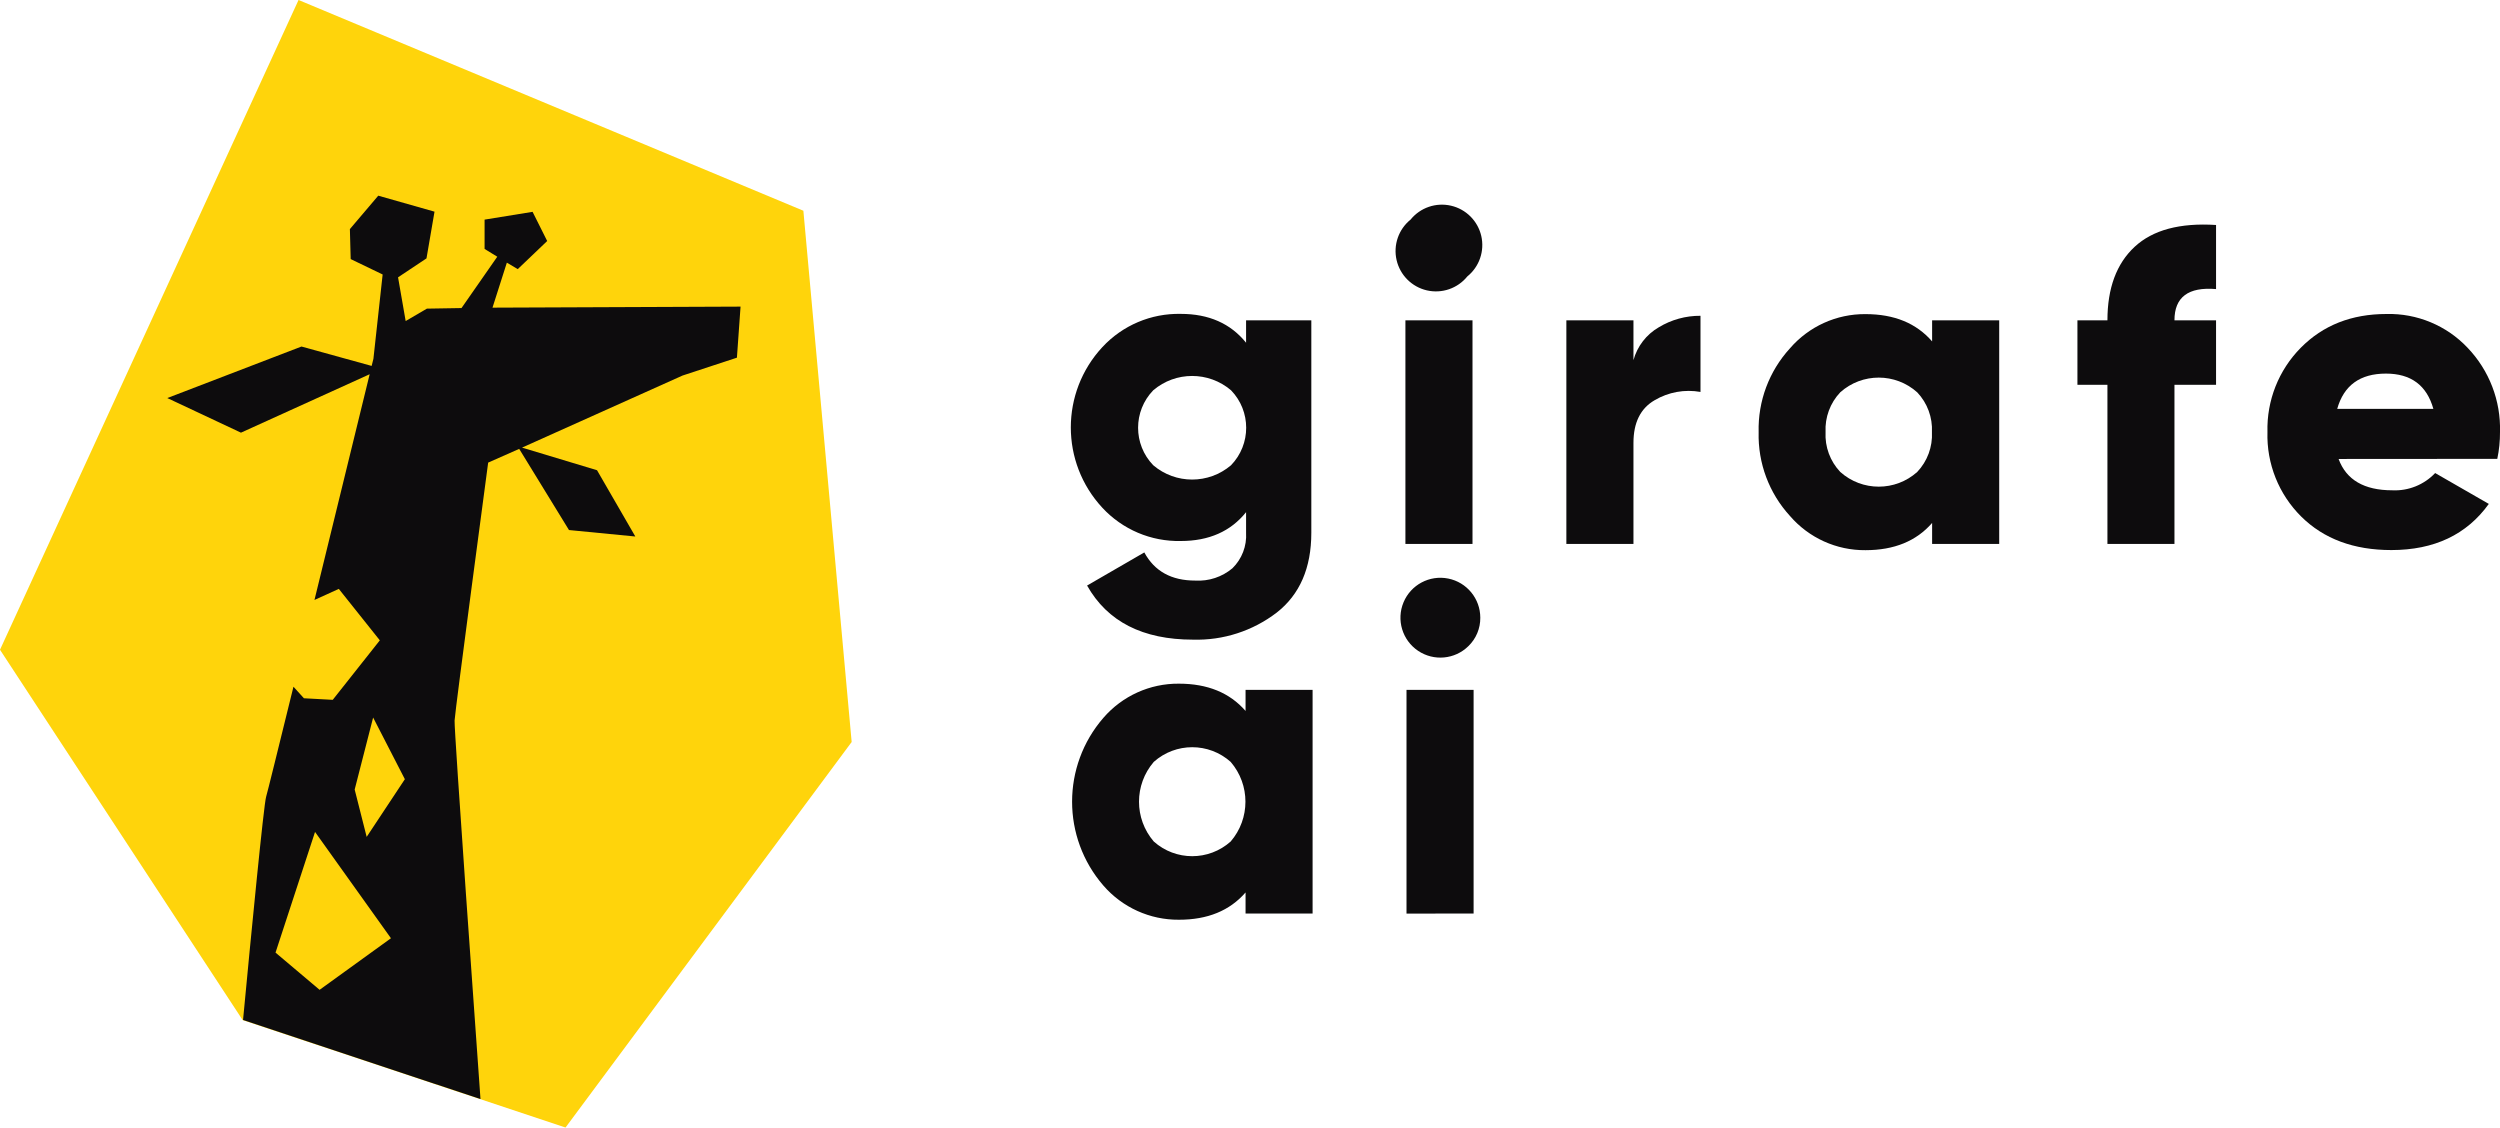
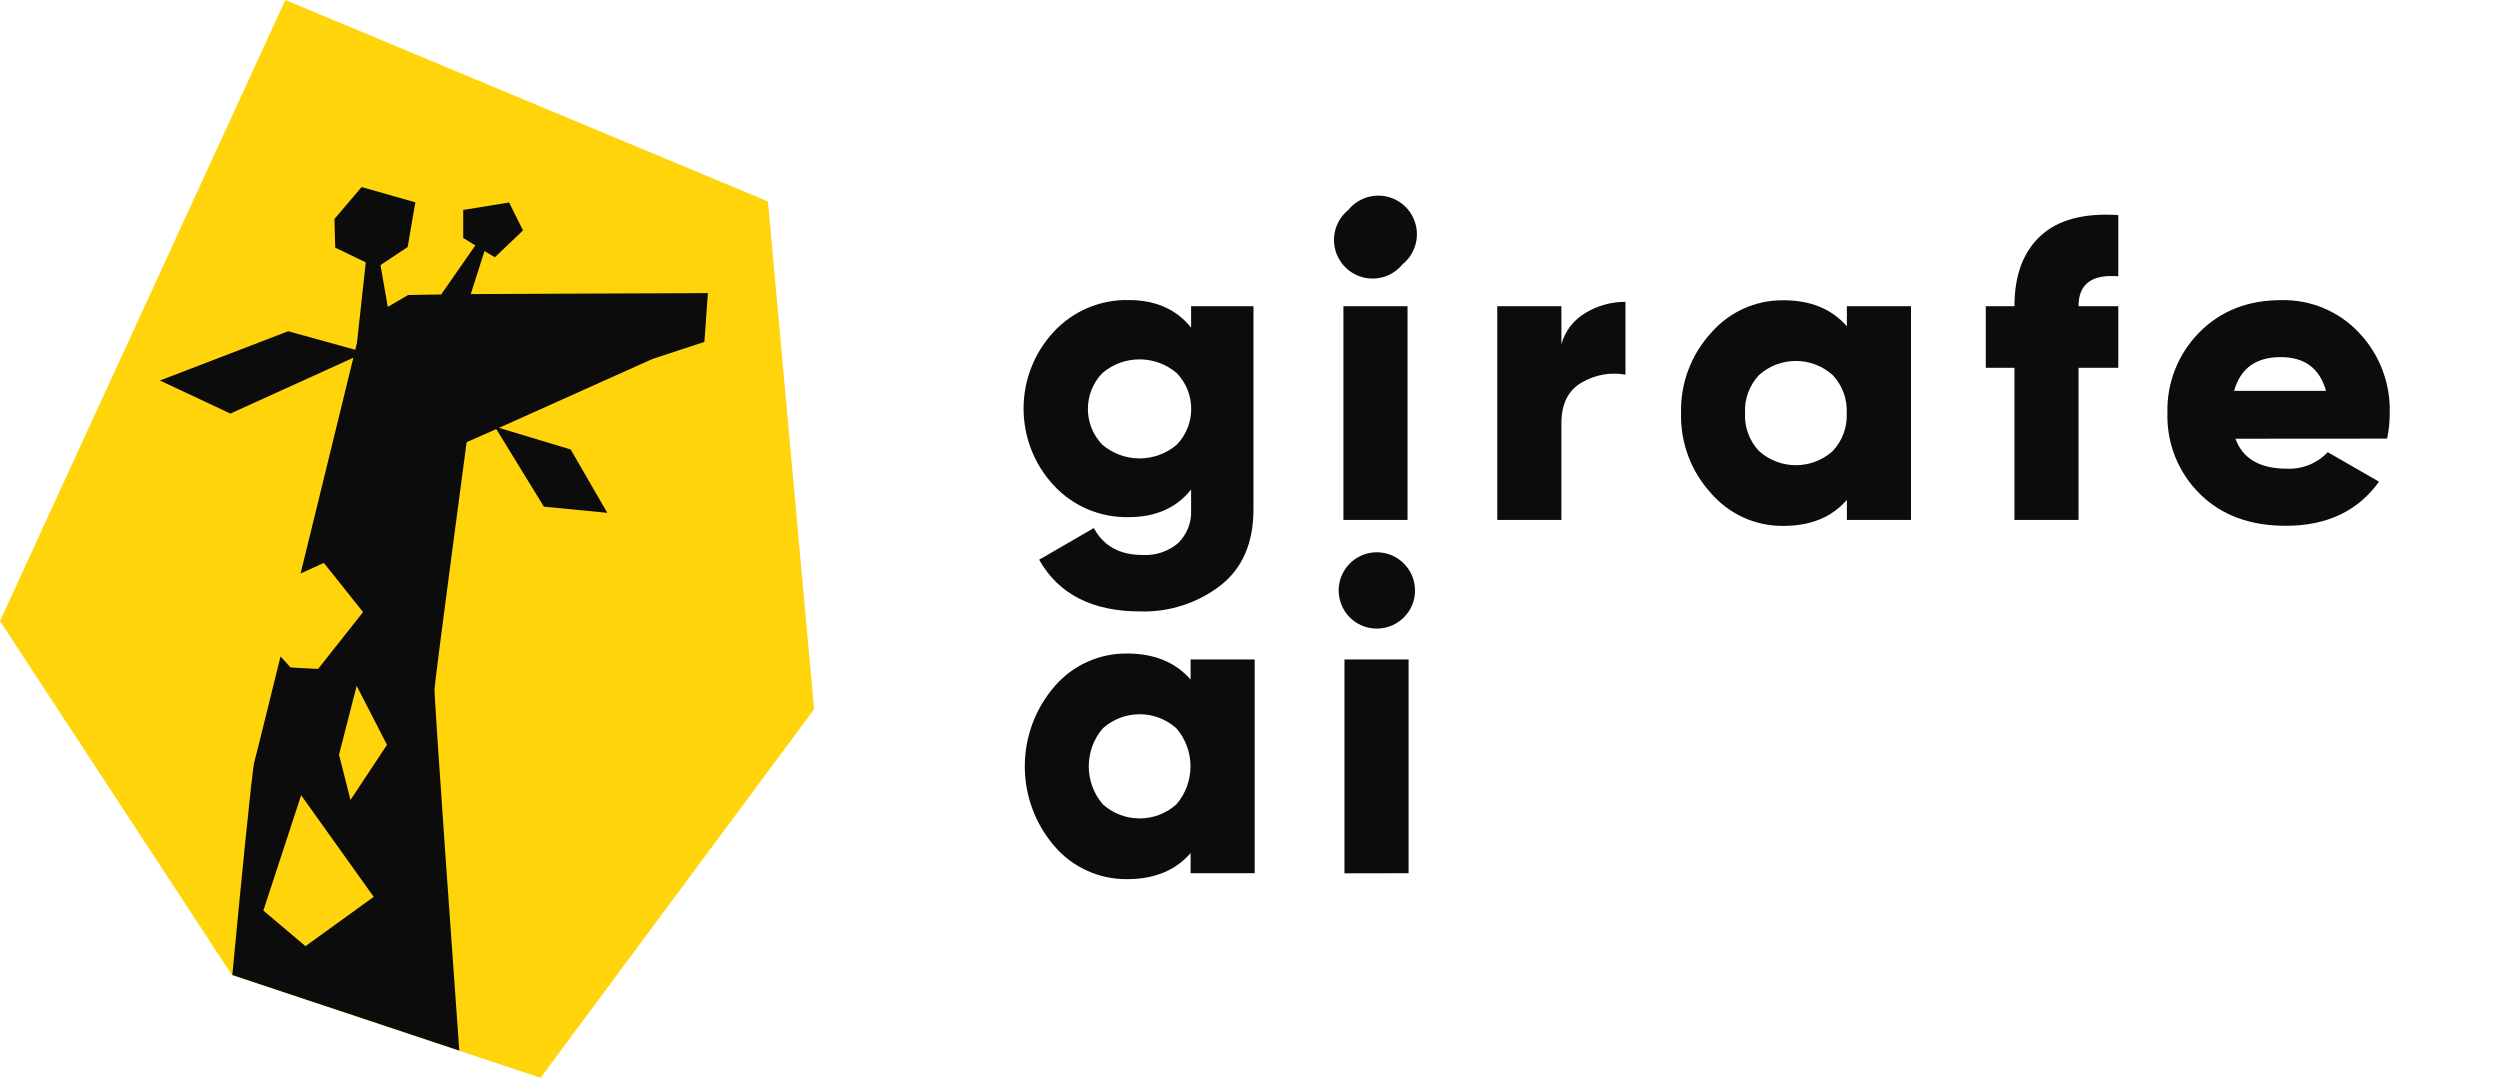
- <svg xmlns="http://www.w3.org/2000/svg" id="Layer_1" data-name="Layer 1" viewBox="0 0 433.36 195.45">
+ <svg xmlns="http://www.w3.org/2000/svg" id="Layer_1" data-name="Layer 1" viewBox="0 0 453.36 195.45">
  <defs>
    <style>.cls-1{fill:#ffd40b;}.cls-2{fill:#0d0c0d;}</style>
  </defs>
  <polygon class="cls-1" points="51.75 0 139.26 36.53 147.63 128.62 98.03 195.45 42.06 176.82 0 112.63 51.75 0" />
  <path class="cls-2" d="M41.77,75,64.08,64.87C62.52,71.26,58.41,88.1,54.51,104l4.22-1.92L65.84,111l-8.16,10.31-5-.27-1.81-2c-2.59,10.53-4.55,18.48-4.74,19.08-.4,1.28-2.6,23.85-4,38.69l41.16,13.71c-.68-9.51-4.58-63.86-4.49-65.62.11-1.94,5.82-44.71,5.82-44.71L90,77.81l8.63,14.07L110.13,93l-6.64-11.49-13-3.92L118.31,65.1,127.74,62l.63-8.85-43,.18,2.49-7.8,1.89,1.12,5.1-4.87-2.53-5.06L84,38.07l0,5.08L86.2,44.5,80,53.4l-6,.1-3.68,2.15L69,48.07l4.93-3.28,1.39-8.1-9.75-2.77-4.92,5.79.14,5.2,5.54,2.67L64.73,62.2l-.31,1.23L52.26,60.07,29,69Zm26,87.64-12.37,8.94-7.64-6.45,6.85-20.92Zm2.41-27.57-6.62,10-2.08-8.21,3.2-12.48Z" />
  <path class="cls-2" d="M216,55.53h11.31V92.35q0,9.15-6,13.84a22.78,22.78,0,0,1-14.5,4.69q-13.09,0-18.37-9.38l9.92-5.74q2.64,4.89,8.84,4.88a9.16,9.16,0,0,0,6.43-2.13A7.93,7.93,0,0,0,216,92.35V88.78q-4,5-11.32,5a18,18,0,0,1-13.6-5.77,20.46,20.46,0,0,1,0-27.83,18,18,0,0,1,13.6-5.77q7.29,0,11.32,5ZM199.91,80.65a10.4,10.4,0,0,0,13.48,0,9.35,9.35,0,0,0,0-13,10.4,10.4,0,0,0-13.48,0,9.35,9.35,0,0,0,0,13Z" />
  <path class="cls-2" d="M254.35,47.92a7,7,0,1,1-9.84-9.85,7,7,0,1,1,9.84,9.85ZM243.62,94.29V55.53h11.63V94.29Z" />
  <path class="cls-2" d="M283.15,62.43a9.46,9.46,0,0,1,4.38-5.69,13.78,13.78,0,0,1,7.24-2V67.94a11.61,11.61,0,0,0-7.94,1.43c-2.46,1.42-3.68,3.89-3.68,7.4V94.29H271.52V55.53h11.63Z" />
  <path class="cls-2" d="M334.92,55.53h11.63V94.29H334.92V90.65c-2.74,3.15-6.58,4.72-11.55,4.72a17.08,17.08,0,0,1-13.09-5.93,20.71,20.71,0,0,1-5.43-14.53,20.73,20.73,0,0,1,5.43-14.53,17.11,17.11,0,0,1,13.09-5.93c5,0,8.81,1.58,11.55,4.73ZM319,81.81a10,10,0,0,0,13.34,0,9.34,9.34,0,0,0,2.55-6.9,9.36,9.36,0,0,0-2.55-6.9A10,10,0,0,0,319,68a9.36,9.36,0,0,0-2.55,6.9A9.34,9.34,0,0,0,319,81.81Z" />
  <path class="cls-2" d="M384.14,50.11q-7.22-.61-7.21,5.42h7.21V66.7h-7.21V94.29H365.31V66.7h-5.2V55.53h5.2q0-8.37,4.72-12.75T384.14,39Z" />
  <path class="cls-2" d="M405.38,79.56q2,5.43,9.3,5.43A9.6,9.6,0,0,0,422.12,82l9.3,5.35q-5.75,8-16.9,8-9.76,0-15.62-5.81a19.8,19.8,0,0,1-5.85-14.65,20,20,0,0,1,5.78-14.61q5.78-5.85,14.84-5.85a18.71,18.71,0,0,1,14.07,5.85,20.28,20.28,0,0,1,5.62,14.61,22.07,22.07,0,0,1-.47,4.65Zm-.24-8.68h16.67q-1.71-6.12-8.22-6.12Q406.86,64.76,405.14,70.88Z" />
  <path class="cls-2" d="M215.91,119.59h11.62v38.76H215.91V154.7q-4.11,4.74-11.55,4.73a17.13,17.13,0,0,1-13.1-5.93,22.19,22.19,0,0,1,0-29.06,17.1,17.1,0,0,1,13.1-5.93q7.44,0,11.55,4.73ZM200,145.87a10,10,0,0,0,13.33,0,10.58,10.58,0,0,0,0-13.8,10,10,0,0,0-13.33,0,10.58,10.58,0,0,0,0,13.8Z" />
  <path class="cls-2" d="M254.54,112a6.92,6.92,0,1,1,2.06-4.93A6.75,6.75,0,0,1,254.54,112Zm-10.73,46.37V119.59h11.63v38.76Z" />
</svg>
